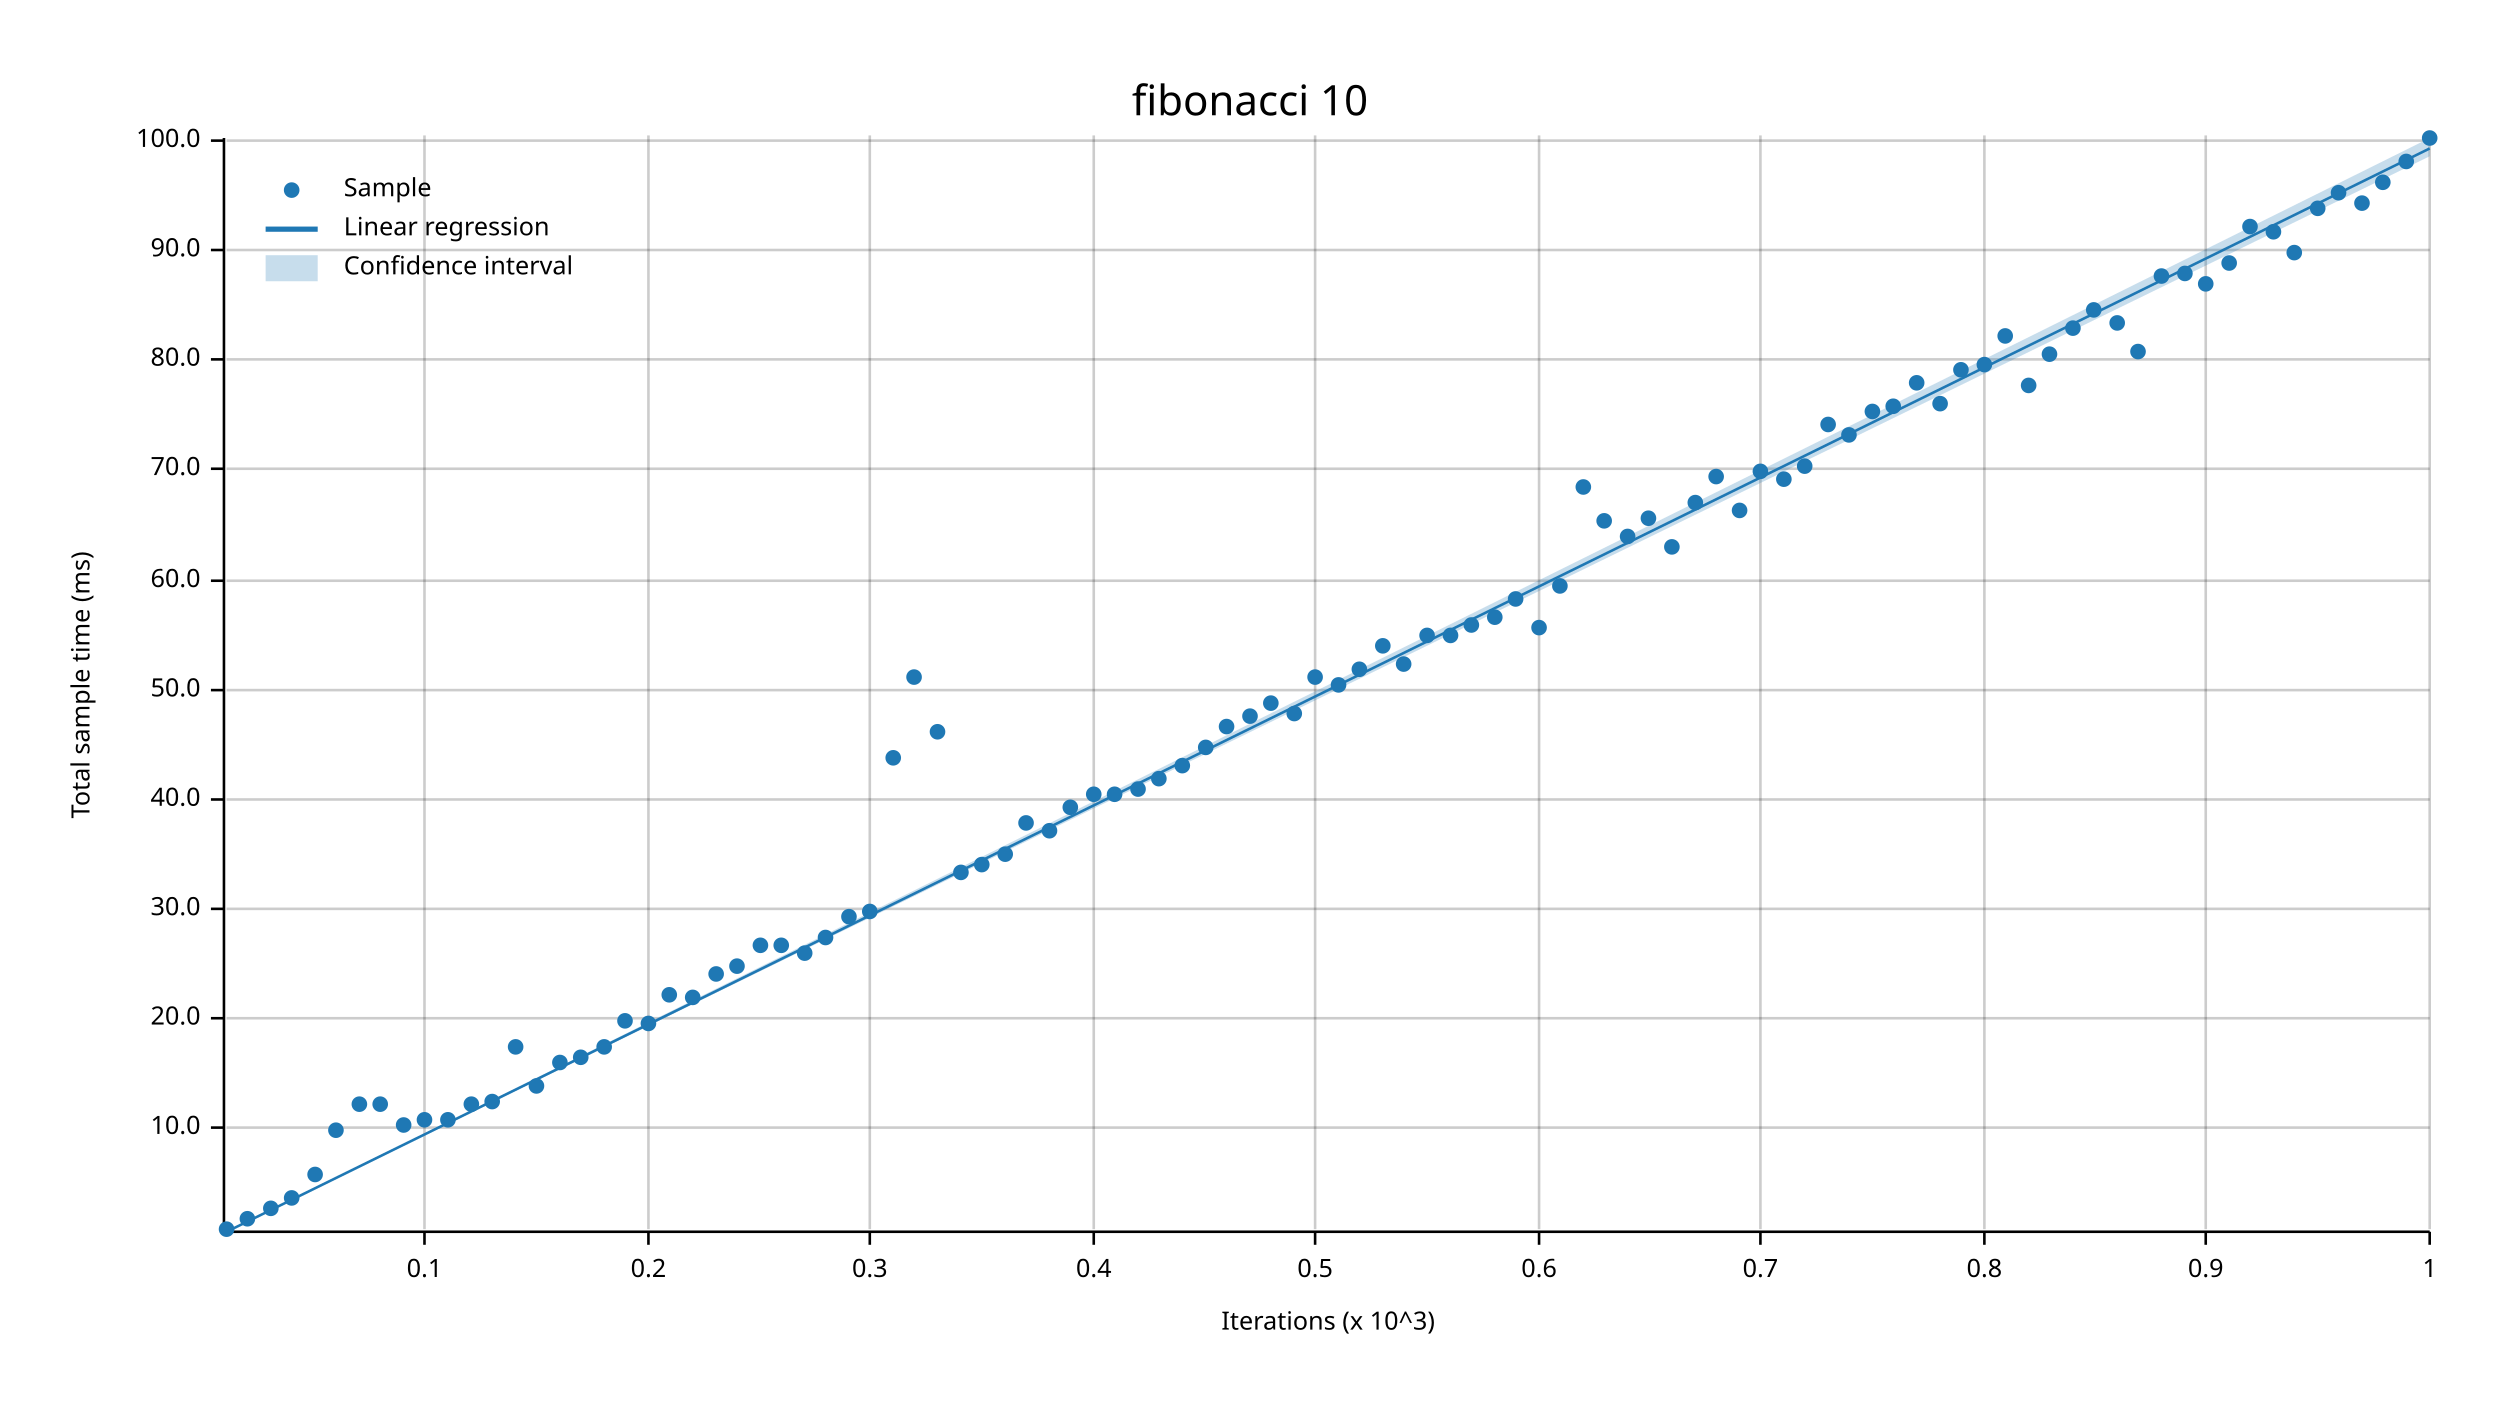
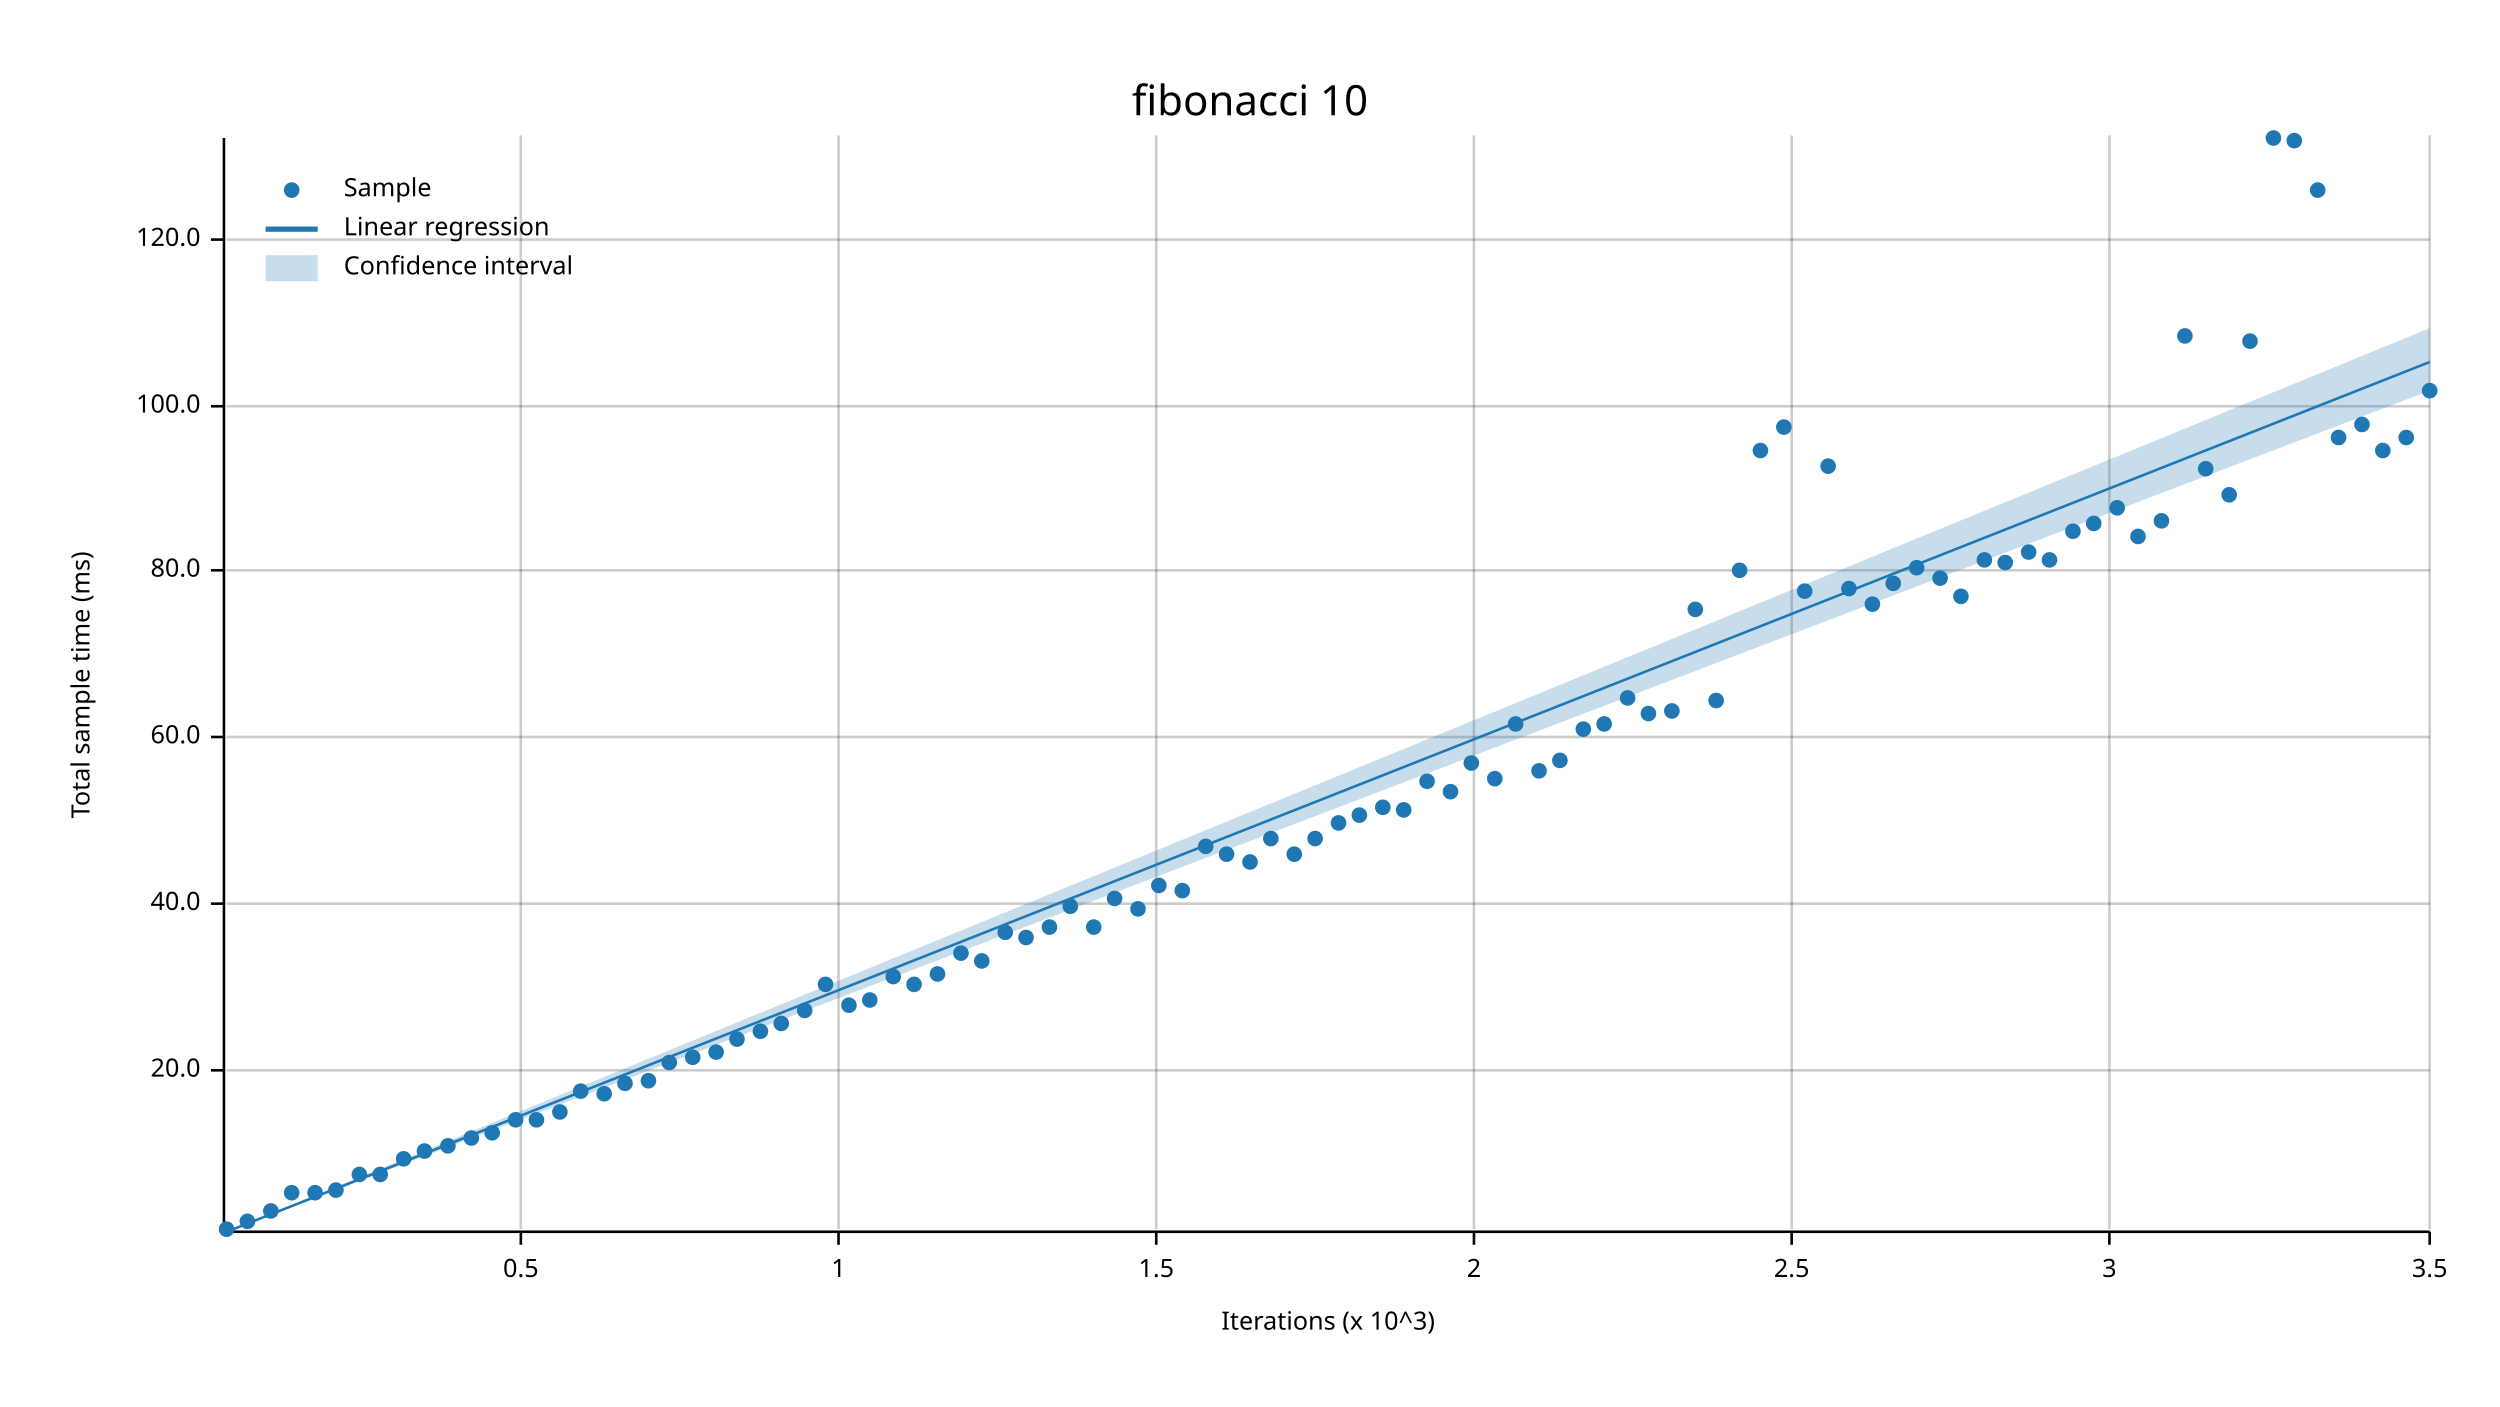
<svg xmlns="http://www.w3.org/2000/svg" width="960" height="540">
  <text x="480" y="32" dy="0.76em" text-anchor="middle" font-family="sans-serif" font-size="16.129" opacity="1" fill="#000000">
fibonacci 10
</text>
  <text x="27" y="263" dy="0.76em" text-anchor="middle" font-family="sans-serif" font-size="9.677" opacity="1" fill="#000000" transform="rotate(270, 27, 263)">
Total sample time (ms)
</text>
  <text x="510" y="513" dy="-0.5ex" text-anchor="middle" font-family="sans-serif" font-size="9.677" opacity="1" fill="#000000">
Iterations (x 10^3)
</text>
-   <line opacity="0.2" stroke="#000000" stroke-width="1" x1="163" y1="472" x2="163" y2="52" />
-   <line opacity="0.2" stroke="#000000" stroke-width="1" x1="249" y1="472" x2="249" y2="52" />
-   <line opacity="0.2" stroke="#000000" stroke-width="1" x1="334" y1="472" x2="334" y2="52" />
-   <line opacity="0.2" stroke="#000000" stroke-width="1" x1="420" y1="472" x2="420" y2="52" />
-   <line opacity="0.2" stroke="#000000" stroke-width="1" x1="505" y1="472" x2="505" y2="52" />
-   <line opacity="0.2" stroke="#000000" stroke-width="1" x1="591" y1="472" x2="591" y2="52" />
-   <line opacity="0.2" stroke="#000000" stroke-width="1" x1="676" y1="472" x2="676" y2="52" />
-   <line opacity="0.2" stroke="#000000" stroke-width="1" x1="762" y1="472" x2="762" y2="52" />
-   <line opacity="0.2" stroke="#000000" stroke-width="1" x1="847" y1="472" x2="847" y2="52" />
+   <line opacity="0.2" stroke="#000000" stroke-width="1" x1="200" y1="472" x2="200" y2="52" />
+   <line opacity="0.2" stroke="#000000" stroke-width="1" x1="322" y1="472" x2="322" y2="52" />
+   <line opacity="0.2" stroke="#000000" stroke-width="1" x1="444" y1="472" x2="444" y2="52" />
+   <line opacity="0.2" stroke="#000000" stroke-width="1" x1="566" y1="472" x2="566" y2="52" />
+   <line opacity="0.2" stroke="#000000" stroke-width="1" x1="688" y1="472" x2="688" y2="52" />
+   <line opacity="0.2" stroke="#000000" stroke-width="1" x1="810" y1="472" x2="810" y2="52" />
  <line opacity="0.2" stroke="#000000" stroke-width="1" x1="933" y1="472" x2="933" y2="52" />
-   <line opacity="0.2" stroke="#000000" stroke-width="1" x1="87" y1="433" x2="933" y2="433" />
-   <line opacity="0.2" stroke="#000000" stroke-width="1" x1="87" y1="391" x2="933" y2="391" />
-   <line opacity="0.2" stroke="#000000" stroke-width="1" x1="87" y1="349" x2="933" y2="349" />
-   <line opacity="0.2" stroke="#000000" stroke-width="1" x1="87" y1="307" x2="933" y2="307" />
-   <line opacity="0.2" stroke="#000000" stroke-width="1" x1="87" y1="265" x2="933" y2="265" />
-   <line opacity="0.2" stroke="#000000" stroke-width="1" x1="87" y1="223" x2="933" y2="223" />
-   <line opacity="0.2" stroke="#000000" stroke-width="1" x1="87" y1="180" x2="933" y2="180" />
-   <line opacity="0.2" stroke="#000000" stroke-width="1" x1="87" y1="138" x2="933" y2="138" />
-   <line opacity="0.2" stroke="#000000" stroke-width="1" x1="87" y1="96" x2="933" y2="96" />
-   <line opacity="0.2" stroke="#000000" stroke-width="1" x1="87" y1="54" x2="933" y2="54" />
+   <line opacity="0.2" stroke="#000000" stroke-width="1" x1="87" y1="411" x2="933" y2="411" />
+   <line opacity="0.2" stroke="#000000" stroke-width="1" x1="87" y1="347" x2="933" y2="347" />
+   <line opacity="0.2" stroke="#000000" stroke-width="1" x1="87" y1="283" x2="933" y2="283" />
+   <line opacity="0.2" stroke="#000000" stroke-width="1" x1="87" y1="219" x2="933" y2="219" />
+   <line opacity="0.2" stroke="#000000" stroke-width="1" x1="87" y1="156" x2="933" y2="156" />
+   <line opacity="0.2" stroke="#000000" stroke-width="1" x1="87" y1="92" x2="933" y2="92" />
  <polyline fill="none" opacity="1" stroke="#000000" stroke-width="1" points="86,53 86,473 " />
-   <text x="77" y="433" dy="0.5ex" text-anchor="end" font-family="sans-serif" font-size="9.677" opacity="1" fill="#000000">
- 10.0
- </text>
-   <polyline fill="none" opacity="1" stroke="#000000" stroke-width="1" points="81,433 86,433 " />
-   <text x="77" y="391" dy="0.5ex" text-anchor="end" font-family="sans-serif" font-size="9.677" opacity="1" fill="#000000">
+   <text x="77" y="411" dy="0.5ex" text-anchor="end" font-family="sans-serif" font-size="9.677" opacity="1" fill="#000000">
20.0
</text>
-   <polyline fill="none" opacity="1" stroke="#000000" stroke-width="1" points="81,391 86,391 " />
-   <text x="77" y="349" dy="0.5ex" text-anchor="end" font-family="sans-serif" font-size="9.677" opacity="1" fill="#000000">
- 30.0
- </text>
-   <polyline fill="none" opacity="1" stroke="#000000" stroke-width="1" points="81,349 86,349 " />
-   <text x="77" y="307" dy="0.5ex" text-anchor="end" font-family="sans-serif" font-size="9.677" opacity="1" fill="#000000">
+   <polyline fill="none" opacity="1" stroke="#000000" stroke-width="1" points="81,411 86,411 " />
+   <text x="77" y="347" dy="0.5ex" text-anchor="end" font-family="sans-serif" font-size="9.677" opacity="1" fill="#000000">
40.0
</text>
-   <polyline fill="none" opacity="1" stroke="#000000" stroke-width="1" points="81,307 86,307 " />
-   <text x="77" y="265" dy="0.5ex" text-anchor="end" font-family="sans-serif" font-size="9.677" opacity="1" fill="#000000">
- 50.0
- </text>
-   <polyline fill="none" opacity="1" stroke="#000000" stroke-width="1" points="81,265 86,265 " />
-   <text x="77" y="223" dy="0.5ex" text-anchor="end" font-family="sans-serif" font-size="9.677" opacity="1" fill="#000000">
+   <polyline fill="none" opacity="1" stroke="#000000" stroke-width="1" points="81,347 86,347 " />
+   <text x="77" y="283" dy="0.5ex" text-anchor="end" font-family="sans-serif" font-size="9.677" opacity="1" fill="#000000">
60.0
</text>
-   <polyline fill="none" opacity="1" stroke="#000000" stroke-width="1" points="81,223 86,223 " />
-   <text x="77" y="180" dy="0.5ex" text-anchor="end" font-family="sans-serif" font-size="9.677" opacity="1" fill="#000000">
- 70.0
- </text>
-   <polyline fill="none" opacity="1" stroke="#000000" stroke-width="1" points="81,180 86,180 " />
-   <text x="77" y="138" dy="0.5ex" text-anchor="end" font-family="sans-serif" font-size="9.677" opacity="1" fill="#000000">
+   <polyline fill="none" opacity="1" stroke="#000000" stroke-width="1" points="81,283 86,283 " />
+   <text x="77" y="219" dy="0.5ex" text-anchor="end" font-family="sans-serif" font-size="9.677" opacity="1" fill="#000000">
80.0
</text>
-   <polyline fill="none" opacity="1" stroke="#000000" stroke-width="1" points="81,138 86,138 " />
-   <text x="77" y="96" dy="0.5ex" text-anchor="end" font-family="sans-serif" font-size="9.677" opacity="1" fill="#000000">
- 90.0
- </text>
-   <polyline fill="none" opacity="1" stroke="#000000" stroke-width="1" points="81,96 86,96 " />
-   <text x="77" y="54" dy="0.5ex" text-anchor="end" font-family="sans-serif" font-size="9.677" opacity="1" fill="#000000">
+   <polyline fill="none" opacity="1" stroke="#000000" stroke-width="1" points="81,219 86,219 " />
+   <text x="77" y="156" dy="0.5ex" text-anchor="end" font-family="sans-serif" font-size="9.677" opacity="1" fill="#000000">
100.0
</text>
-   <polyline fill="none" opacity="1" stroke="#000000" stroke-width="1" points="81,54 86,54 " />
+   <polyline fill="none" opacity="1" stroke="#000000" stroke-width="1" points="81,156 86,156 " />
+   <text x="77" y="92" dy="0.5ex" text-anchor="end" font-family="sans-serif" font-size="9.677" opacity="1" fill="#000000">
+ 120.0
+ </text>
+   <polyline fill="none" opacity="1" stroke="#000000" stroke-width="1" points="81,92 86,92 " />
  <polyline fill="none" opacity="1" stroke="#000000" stroke-width="1" points="87,473 933,473 " />
-   <text x="163" y="483" dy="0.76em" text-anchor="middle" font-family="sans-serif" font-size="9.677" opacity="1" fill="#000000">
- 0.1
- </text>
-   <polyline fill="none" opacity="1" stroke="#000000" stroke-width="1" points="163,473 163,478 " />
-   <text x="249" y="483" dy="0.76em" text-anchor="middle" font-family="sans-serif" font-size="9.677" opacity="1" fill="#000000">
- 0.2
- </text>
-   <polyline fill="none" opacity="1" stroke="#000000" stroke-width="1" points="249,473 249,478 " />
-   <text x="334" y="483" dy="0.76em" text-anchor="middle" font-family="sans-serif" font-size="9.677" opacity="1" fill="#000000">
- 0.3
- </text>
-   <polyline fill="none" opacity="1" stroke="#000000" stroke-width="1" points="334,473 334,478 " />
-   <text x="420" y="483" dy="0.76em" text-anchor="middle" font-family="sans-serif" font-size="9.677" opacity="1" fill="#000000">
- 0.4
- </text>
-   <polyline fill="none" opacity="1" stroke="#000000" stroke-width="1" points="420,473 420,478 " />
-   <text x="505" y="483" dy="0.76em" text-anchor="middle" font-family="sans-serif" font-size="9.677" opacity="1" fill="#000000">
+   <text x="200" y="483" dy="0.76em" text-anchor="middle" font-family="sans-serif" font-size="9.677" opacity="1" fill="#000000">
0.5
</text>
-   <polyline fill="none" opacity="1" stroke="#000000" stroke-width="1" points="505,473 505,478 " />
-   <text x="591" y="483" dy="0.76em" text-anchor="middle" font-family="sans-serif" font-size="9.677" opacity="1" fill="#000000">
- 0.6
+   <polyline fill="none" opacity="1" stroke="#000000" stroke-width="1" points="200,473 200,478 " />
+   <text x="322" y="483" dy="0.76em" text-anchor="middle" font-family="sans-serif" font-size="9.677" opacity="1" fill="#000000">
+ 1
</text>
-   <polyline fill="none" opacity="1" stroke="#000000" stroke-width="1" points="591,473 591,478 " />
-   <text x="676" y="483" dy="0.76em" text-anchor="middle" font-family="sans-serif" font-size="9.677" opacity="1" fill="#000000">
- 0.7
+   <polyline fill="none" opacity="1" stroke="#000000" stroke-width="1" points="322,473 322,478 " />
+   <text x="444" y="483" dy="0.76em" text-anchor="middle" font-family="sans-serif" font-size="9.677" opacity="1" fill="#000000">
+ 1.5
</text>
-   <polyline fill="none" opacity="1" stroke="#000000" stroke-width="1" points="676,473 676,478 " />
-   <text x="762" y="483" dy="0.76em" text-anchor="middle" font-family="sans-serif" font-size="9.677" opacity="1" fill="#000000">
- 0.8
+   <polyline fill="none" opacity="1" stroke="#000000" stroke-width="1" points="444,473 444,478 " />
+   <text x="566" y="483" dy="0.76em" text-anchor="middle" font-family="sans-serif" font-size="9.677" opacity="1" fill="#000000">
+ 2
</text>
-   <polyline fill="none" opacity="1" stroke="#000000" stroke-width="1" points="762,473 762,478 " />
-   <text x="847" y="483" dy="0.76em" text-anchor="middle" font-family="sans-serif" font-size="9.677" opacity="1" fill="#000000">
- 0.9
+   <polyline fill="none" opacity="1" stroke="#000000" stroke-width="1" points="566,473 566,478 " />
+   <text x="688" y="483" dy="0.76em" text-anchor="middle" font-family="sans-serif" font-size="9.677" opacity="1" fill="#000000">
+ 2.5
</text>
-   <polyline fill="none" opacity="1" stroke="#000000" stroke-width="1" points="847,473 847,478 " />
+   <polyline fill="none" opacity="1" stroke="#000000" stroke-width="1" points="688,473 688,478 " />
+   <text x="810" y="483" dy="0.76em" text-anchor="middle" font-family="sans-serif" font-size="9.677" opacity="1" fill="#000000">
+ 3
+ </text>
+   <polyline fill="none" opacity="1" stroke="#000000" stroke-width="1" points="810,473 810,478 " />
  <text x="933" y="483" dy="0.76em" text-anchor="middle" font-family="sans-serif" font-size="9.677" opacity="1" fill="#000000">
- 1
+ 3.5
</text>
  <polyline fill="none" opacity="1" stroke="#000000" stroke-width="1" points="933,473 933,478 " />
  <circle cx="87" cy="472" r="3" opacity="1" fill="#1F78B4" stroke="none" />
-   <circle cx="95" cy="468" r="3" opacity="1" fill="#1F78B4" stroke="none" />
-   <circle cx="104" cy="464" r="3" opacity="1" fill="#1F78B4" stroke="none" />
-   <circle cx="112" cy="460" r="3" opacity="1" fill="#1F78B4" stroke="none" />
-   <circle cx="121" cy="451" r="3" opacity="1" fill="#1F78B4" stroke="none" />
-   <circle cx="129" cy="434" r="3" opacity="1" fill="#1F78B4" stroke="none" />
-   <circle cx="138" cy="424" r="3" opacity="1" fill="#1F78B4" stroke="none" />
-   <circle cx="146" cy="424" r="3" opacity="1" fill="#1F78B4" stroke="none" />
-   <circle cx="155" cy="432" r="3" opacity="1" fill="#1F78B4" stroke="none" />
-   <circle cx="163" cy="430" r="3" opacity="1" fill="#1F78B4" stroke="none" />
-   <circle cx="172" cy="430" r="3" opacity="1" fill="#1F78B4" stroke="none" />
-   <circle cx="181" cy="424" r="3" opacity="1" fill="#1F78B4" stroke="none" />
-   <circle cx="189" cy="423" r="3" opacity="1" fill="#1F78B4" stroke="none" />
-   <circle cx="198" cy="402" r="3" opacity="1" fill="#1F78B4" stroke="none" />
-   <circle cx="206" cy="417" r="3" opacity="1" fill="#1F78B4" stroke="none" />
-   <circle cx="215" cy="408" r="3" opacity="1" fill="#1F78B4" stroke="none" />
-   <circle cx="223" cy="406" r="3" opacity="1" fill="#1F78B4" stroke="none" />
-   <circle cx="232" cy="402" r="3" opacity="1" fill="#1F78B4" stroke="none" />
-   <circle cx="240" cy="392" r="3" opacity="1" fill="#1F78B4" stroke="none" />
-   <circle cx="249" cy="393" r="3" opacity="1" fill="#1F78B4" stroke="none" />
-   <circle cx="257" cy="382" r="3" opacity="1" fill="#1F78B4" stroke="none" />
-   <circle cx="266" cy="383" r="3" opacity="1" fill="#1F78B4" stroke="none" />
-   <circle cx="275" cy="374" r="3" opacity="1" fill="#1F78B4" stroke="none" />
-   <circle cx="283" cy="371" r="3" opacity="1" fill="#1F78B4" stroke="none" />
-   <circle cx="292" cy="363" r="3" opacity="1" fill="#1F78B4" stroke="none" />
-   <circle cx="300" cy="363" r="3" opacity="1" fill="#1F78B4" stroke="none" />
-   <circle cx="309" cy="366" r="3" opacity="1" fill="#1F78B4" stroke="none" />
-   <circle cx="317" cy="360" r="3" opacity="1" fill="#1F78B4" stroke="none" />
-   <circle cx="326" cy="352" r="3" opacity="1" fill="#1F78B4" stroke="none" />
-   <circle cx="334" cy="350" r="3" opacity="1" fill="#1F78B4" stroke="none" />
-   <circle cx="343" cy="291" r="3" opacity="1" fill="#1F78B4" stroke="none" />
-   <circle cx="351" cy="260" r="3" opacity="1" fill="#1F78B4" stroke="none" />
-   <circle cx="360" cy="281" r="3" opacity="1" fill="#1F78B4" stroke="none" />
-   <circle cx="369" cy="335" r="3" opacity="1" fill="#1F78B4" stroke="none" />
-   <circle cx="377" cy="332" r="3" opacity="1" fill="#1F78B4" stroke="none" />
-   <circle cx="386" cy="328" r="3" opacity="1" fill="#1F78B4" stroke="none" />
-   <circle cx="394" cy="316" r="3" opacity="1" fill="#1F78B4" stroke="none" />
-   <circle cx="403" cy="319" r="3" opacity="1" fill="#1F78B4" stroke="none" />
-   <circle cx="411" cy="310" r="3" opacity="1" fill="#1F78B4" stroke="none" />
-   <circle cx="420" cy="305" r="3" opacity="1" fill="#1F78B4" stroke="none" />
-   <circle cx="428" cy="305" r="3" opacity="1" fill="#1F78B4" stroke="none" />
-   <circle cx="437" cy="303" r="3" opacity="1" fill="#1F78B4" stroke="none" />
-   <circle cx="445" cy="299" r="3" opacity="1" fill="#1F78B4" stroke="none" />
-   <circle cx="454" cy="294" r="3" opacity="1" fill="#1F78B4" stroke="none" />
-   <circle cx="463" cy="287" r="3" opacity="1" fill="#1F78B4" stroke="none" />
-   <circle cx="471" cy="279" r="3" opacity="1" fill="#1F78B4" stroke="none" />
-   <circle cx="480" cy="275" r="3" opacity="1" fill="#1F78B4" stroke="none" />
-   <circle cx="488" cy="270" r="3" opacity="1" fill="#1F78B4" stroke="none" />
-   <circle cx="497" cy="274" r="3" opacity="1" fill="#1F78B4" stroke="none" />
-   <circle cx="505" cy="260" r="3" opacity="1" fill="#1F78B4" stroke="none" />
-   <circle cx="514" cy="263" r="3" opacity="1" fill="#1F78B4" stroke="none" />
-   <circle cx="522" cy="257" r="3" opacity="1" fill="#1F78B4" stroke="none" />
-   <circle cx="531" cy="248" r="3" opacity="1" fill="#1F78B4" stroke="none" />
-   <circle cx="539" cy="255" r="3" opacity="1" fill="#1F78B4" stroke="none" />
-   <circle cx="548" cy="244" r="3" opacity="1" fill="#1F78B4" stroke="none" />
-   <circle cx="557" cy="244" r="3" opacity="1" fill="#1F78B4" stroke="none" />
-   <circle cx="565" cy="240" r="3" opacity="1" fill="#1F78B4" stroke="none" />
-   <circle cx="574" cy="237" r="3" opacity="1" fill="#1F78B4" stroke="none" />
-   <circle cx="582" cy="230" r="3" opacity="1" fill="#1F78B4" stroke="none" />
-   <circle cx="591" cy="241" r="3" opacity="1" fill="#1F78B4" stroke="none" />
-   <circle cx="599" cy="225" r="3" opacity="1" fill="#1F78B4" stroke="none" />
-   <circle cx="608" cy="187" r="3" opacity="1" fill="#1F78B4" stroke="none" />
-   <circle cx="616" cy="200" r="3" opacity="1" fill="#1F78B4" stroke="none" />
-   <circle cx="625" cy="206" r="3" opacity="1" fill="#1F78B4" stroke="none" />
-   <circle cx="633" cy="199" r="3" opacity="1" fill="#1F78B4" stroke="none" />
-   <circle cx="642" cy="210" r="3" opacity="1" fill="#1F78B4" stroke="none" />
-   <circle cx="651" cy="193" r="3" opacity="1" fill="#1F78B4" stroke="none" />
-   <circle cx="659" cy="183" r="3" opacity="1" fill="#1F78B4" stroke="none" />
-   <circle cx="668" cy="196" r="3" opacity="1" fill="#1F78B4" stroke="none" />
-   <circle cx="676" cy="181" r="3" opacity="1" fill="#1F78B4" stroke="none" />
-   <circle cx="685" cy="184" r="3" opacity="1" fill="#1F78B4" stroke="none" />
-   <circle cx="693" cy="179" r="3" opacity="1" fill="#1F78B4" stroke="none" />
-   <circle cx="702" cy="163" r="3" opacity="1" fill="#1F78B4" stroke="none" />
-   <circle cx="710" cy="167" r="3" opacity="1" fill="#1F78B4" stroke="none" />
-   <circle cx="719" cy="158" r="3" opacity="1" fill="#1F78B4" stroke="none" />
-   <circle cx="727" cy="156" r="3" opacity="1" fill="#1F78B4" stroke="none" />
-   <circle cx="736" cy="147" r="3" opacity="1" fill="#1F78B4" stroke="none" />
-   <circle cx="745" cy="155" r="3" opacity="1" fill="#1F78B4" stroke="none" />
-   <circle cx="753" cy="142" r="3" opacity="1" fill="#1F78B4" stroke="none" />
-   <circle cx="762" cy="140" r="3" opacity="1" fill="#1F78B4" stroke="none" />
-   <circle cx="770" cy="129" r="3" opacity="1" fill="#1F78B4" stroke="none" />
-   <circle cx="779" cy="148" r="3" opacity="1" fill="#1F78B4" stroke="none" />
-   <circle cx="787" cy="136" r="3" opacity="1" fill="#1F78B4" stroke="none" />
-   <circle cx="796" cy="126" r="3" opacity="1" fill="#1F78B4" stroke="none" />
-   <circle cx="804" cy="119" r="3" opacity="1" fill="#1F78B4" stroke="none" />
-   <circle cx="813" cy="124" r="3" opacity="1" fill="#1F78B4" stroke="none" />
-   <circle cx="821" cy="135" r="3" opacity="1" fill="#1F78B4" stroke="none" />
-   <circle cx="830" cy="106" r="3" opacity="1" fill="#1F78B4" stroke="none" />
-   <circle cx="839" cy="105" r="3" opacity="1" fill="#1F78B4" stroke="none" />
-   <circle cx="847" cy="109" r="3" opacity="1" fill="#1F78B4" stroke="none" />
-   <circle cx="856" cy="101" r="3" opacity="1" fill="#1F78B4" stroke="none" />
-   <circle cx="864" cy="87" r="3" opacity="1" fill="#1F78B4" stroke="none" />
-   <circle cx="873" cy="89" r="3" opacity="1" fill="#1F78B4" stroke="none" />
-   <circle cx="881" cy="97" r="3" opacity="1" fill="#1F78B4" stroke="none" />
-   <circle cx="890" cy="80" r="3" opacity="1" fill="#1F78B4" stroke="none" />
-   <circle cx="898" cy="74" r="3" opacity="1" fill="#1F78B4" stroke="none" />
-   <circle cx="907" cy="78" r="3" opacity="1" fill="#1F78B4" stroke="none" />
-   <circle cx="915" cy="70" r="3" opacity="1" fill="#1F78B4" stroke="none" />
-   <circle cx="924" cy="62" r="3" opacity="1" fill="#1F78B4" stroke="none" />
-   <circle cx="933" cy="53" r="3" opacity="1" fill="#1F78B4" stroke="none" />
-   <polyline fill="none" opacity="1" stroke="#1F78B4" stroke-width="1" points="87,473 933,57 " />
-   <polygon opacity="0.25" fill="#1F78B4" points="87,473 933,60 933,53 " />
+   <circle cx="95" cy="469" r="3" opacity="1" fill="#1F78B4" stroke="none" />
+   <circle cx="104" cy="465" r="3" opacity="1" fill="#1F78B4" stroke="none" />
+   <circle cx="112" cy="458" r="3" opacity="1" fill="#1F78B4" stroke="none" />
+   <circle cx="121" cy="458" r="3" opacity="1" fill="#1F78B4" stroke="none" />
+   <circle cx="129" cy="457" r="3" opacity="1" fill="#1F78B4" stroke="none" />
+   <circle cx="138" cy="451" r="3" opacity="1" fill="#1F78B4" stroke="none" />
+   <circle cx="146" cy="451" r="3" opacity="1" fill="#1F78B4" stroke="none" />
+   <circle cx="155" cy="445" r="3" opacity="1" fill="#1F78B4" stroke="none" />
+   <circle cx="163" cy="442" r="3" opacity="1" fill="#1F78B4" stroke="none" />
+   <circle cx="172" cy="440" r="3" opacity="1" fill="#1F78B4" stroke="none" />
+   <circle cx="181" cy="437" r="3" opacity="1" fill="#1F78B4" stroke="none" />
+   <circle cx="189" cy="435" r="3" opacity="1" fill="#1F78B4" stroke="none" />
+   <circle cx="198" cy="430" r="3" opacity="1" fill="#1F78B4" stroke="none" />
+   <circle cx="206" cy="430" r="3" opacity="1" fill="#1F78B4" stroke="none" />
+   <circle cx="215" cy="427" r="3" opacity="1" fill="#1F78B4" stroke="none" />
+   <circle cx="223" cy="419" r="3" opacity="1" fill="#1F78B4" stroke="none" />
+   <circle cx="232" cy="420" r="3" opacity="1" fill="#1F78B4" stroke="none" />
+   <circle cx="240" cy="416" r="3" opacity="1" fill="#1F78B4" stroke="none" />
+   <circle cx="249" cy="415" r="3" opacity="1" fill="#1F78B4" stroke="none" />
+   <circle cx="257" cy="408" r="3" opacity="1" fill="#1F78B4" stroke="none" />
+   <circle cx="266" cy="406" r="3" opacity="1" fill="#1F78B4" stroke="none" />
+   <circle cx="275" cy="404" r="3" opacity="1" fill="#1F78B4" stroke="none" />
+   <circle cx="283" cy="399" r="3" opacity="1" fill="#1F78B4" stroke="none" />
+   <circle cx="292" cy="396" r="3" opacity="1" fill="#1F78B4" stroke="none" />
+   <circle cx="300" cy="393" r="3" opacity="1" fill="#1F78B4" stroke="none" />
+   <circle cx="309" cy="388" r="3" opacity="1" fill="#1F78B4" stroke="none" />
+   <circle cx="317" cy="378" r="3" opacity="1" fill="#1F78B4" stroke="none" />
+   <circle cx="326" cy="386" r="3" opacity="1" fill="#1F78B4" stroke="none" />
+   <circle cx="334" cy="384" r="3" opacity="1" fill="#1F78B4" stroke="none" />
+   <circle cx="343" cy="375" r="3" opacity="1" fill="#1F78B4" stroke="none" />
+   <circle cx="351" cy="378" r="3" opacity="1" fill="#1F78B4" stroke="none" />
+   <circle cx="360" cy="374" r="3" opacity="1" fill="#1F78B4" stroke="none" />
+   <circle cx="369" cy="366" r="3" opacity="1" fill="#1F78B4" stroke="none" />
+   <circle cx="377" cy="369" r="3" opacity="1" fill="#1F78B4" stroke="none" />
+   <circle cx="386" cy="358" r="3" opacity="1" fill="#1F78B4" stroke="none" />
+   <circle cx="394" cy="360" r="3" opacity="1" fill="#1F78B4" stroke="none" />
+   <circle cx="403" cy="356" r="3" opacity="1" fill="#1F78B4" stroke="none" />
+   <circle cx="411" cy="348" r="3" opacity="1" fill="#1F78B4" stroke="none" />
+   <circle cx="420" cy="356" r="3" opacity="1" fill="#1F78B4" stroke="none" />
+   <circle cx="428" cy="345" r="3" opacity="1" fill="#1F78B4" stroke="none" />
+   <circle cx="437" cy="349" r="3" opacity="1" fill="#1F78B4" stroke="none" />
+   <circle cx="445" cy="340" r="3" opacity="1" fill="#1F78B4" stroke="none" />
+   <circle cx="454" cy="342" r="3" opacity="1" fill="#1F78B4" stroke="none" />
+   <circle cx="463" cy="325" r="3" opacity="1" fill="#1F78B4" stroke="none" />
+   <circle cx="471" cy="328" r="3" opacity="1" fill="#1F78B4" stroke="none" />
+   <circle cx="480" cy="331" r="3" opacity="1" fill="#1F78B4" stroke="none" />
+   <circle cx="488" cy="322" r="3" opacity="1" fill="#1F78B4" stroke="none" />
+   <circle cx="497" cy="328" r="3" opacity="1" fill="#1F78B4" stroke="none" />
+   <circle cx="505" cy="322" r="3" opacity="1" fill="#1F78B4" stroke="none" />
+   <circle cx="514" cy="316" r="3" opacity="1" fill="#1F78B4" stroke="none" />
+   <circle cx="522" cy="313" r="3" opacity="1" fill="#1F78B4" stroke="none" />
+   <circle cx="531" cy="310" r="3" opacity="1" fill="#1F78B4" stroke="none" />
+   <circle cx="539" cy="311" r="3" opacity="1" fill="#1F78B4" stroke="none" />
+   <circle cx="548" cy="300" r="3" opacity="1" fill="#1F78B4" stroke="none" />
+   <circle cx="557" cy="304" r="3" opacity="1" fill="#1F78B4" stroke="none" />
+   <circle cx="565" cy="293" r="3" opacity="1" fill="#1F78B4" stroke="none" />
+   <circle cx="574" cy="299" r="3" opacity="1" fill="#1F78B4" stroke="none" />
+   <circle cx="582" cy="278" r="3" opacity="1" fill="#1F78B4" stroke="none" />
+   <circle cx="591" cy="296" r="3" opacity="1" fill="#1F78B4" stroke="none" />
+   <circle cx="599" cy="292" r="3" opacity="1" fill="#1F78B4" stroke="none" />
+   <circle cx="608" cy="280" r="3" opacity="1" fill="#1F78B4" stroke="none" />
+   <circle cx="616" cy="278" r="3" opacity="1" fill="#1F78B4" stroke="none" />
+   <circle cx="625" cy="268" r="3" opacity="1" fill="#1F78B4" stroke="none" />
+   <circle cx="633" cy="274" r="3" opacity="1" fill="#1F78B4" stroke="none" />
+   <circle cx="642" cy="273" r="3" opacity="1" fill="#1F78B4" stroke="none" />
+   <circle cx="651" cy="234" r="3" opacity="1" fill="#1F78B4" stroke="none" />
+   <circle cx="659" cy="269" r="3" opacity="1" fill="#1F78B4" stroke="none" />
+   <circle cx="668" cy="219" r="3" opacity="1" fill="#1F78B4" stroke="none" />
+   <circle cx="676" cy="173" r="3" opacity="1" fill="#1F78B4" stroke="none" />
+   <circle cx="685" cy="164" r="3" opacity="1" fill="#1F78B4" stroke="none" />
+   <circle cx="693" cy="227" r="3" opacity="1" fill="#1F78B4" stroke="none" />
+   <circle cx="702" cy="179" r="3" opacity="1" fill="#1F78B4" stroke="none" />
+   <circle cx="710" cy="226" r="3" opacity="1" fill="#1F78B4" stroke="none" />
+   <circle cx="719" cy="232" r="3" opacity="1" fill="#1F78B4" stroke="none" />
+   <circle cx="727" cy="224" r="3" opacity="1" fill="#1F78B4" stroke="none" />
+   <circle cx="736" cy="218" r="3" opacity="1" fill="#1F78B4" stroke="none" />
+   <circle cx="745" cy="222" r="3" opacity="1" fill="#1F78B4" stroke="none" />
+   <circle cx="753" cy="229" r="3" opacity="1" fill="#1F78B4" stroke="none" />
+   <circle cx="762" cy="215" r="3" opacity="1" fill="#1F78B4" stroke="none" />
+   <circle cx="770" cy="216" r="3" opacity="1" fill="#1F78B4" stroke="none" />
+   <circle cx="779" cy="212" r="3" opacity="1" fill="#1F78B4" stroke="none" />
+   <circle cx="787" cy="215" r="3" opacity="1" fill="#1F78B4" stroke="none" />
+   <circle cx="796" cy="204" r="3" opacity="1" fill="#1F78B4" stroke="none" />
+   <circle cx="804" cy="201" r="3" opacity="1" fill="#1F78B4" stroke="none" />
+   <circle cx="813" cy="195" r="3" opacity="1" fill="#1F78B4" stroke="none" />
+   <circle cx="821" cy="206" r="3" opacity="1" fill="#1F78B4" stroke="none" />
+   <circle cx="830" cy="200" r="3" opacity="1" fill="#1F78B4" stroke="none" />
+   <circle cx="839" cy="129" r="3" opacity="1" fill="#1F78B4" stroke="none" />
+   <circle cx="847" cy="180" r="3" opacity="1" fill="#1F78B4" stroke="none" />
+   <circle cx="856" cy="190" r="3" opacity="1" fill="#1F78B4" stroke="none" />
+   <circle cx="864" cy="131" r="3" opacity="1" fill="#1F78B4" stroke="none" />
+   <circle cx="873" cy="53" r="3" opacity="1" fill="#1F78B4" stroke="none" />
+   <circle cx="881" cy="54" r="3" opacity="1" fill="#1F78B4" stroke="none" />
+   <circle cx="890" cy="73" r="3" opacity="1" fill="#1F78B4" stroke="none" />
+   <circle cx="898" cy="168" r="3" opacity="1" fill="#1F78B4" stroke="none" />
+   <circle cx="907" cy="163" r="3" opacity="1" fill="#1F78B4" stroke="none" />
+   <circle cx="915" cy="173" r="3" opacity="1" fill="#1F78B4" stroke="none" />
+   <circle cx="924" cy="168" r="3" opacity="1" fill="#1F78B4" stroke="none" />
+   <circle cx="933" cy="150" r="3" opacity="1" fill="#1F78B4" stroke="none" />
+   <polyline fill="none" opacity="1" stroke="#1F78B4" stroke-width="1" points="87,473 933,139 " />
+   <polygon opacity="0.25" fill="#1F78B4" points="87,473 933,150 933,126 " />
  <text x="132" y="68" dy="0.76em" text-anchor="start" font-family="sans-serif" font-size="9.677" opacity="1" fill="#000000">
Sample
</text>
  <text x="132" y="83" dy="0.76em" text-anchor="start" font-family="sans-serif" font-size="9.677" opacity="1" fill="#000000">
Linear regression
</text>
  <text x="132" y="98" dy="0.76em" text-anchor="start" font-family="sans-serif" font-size="9.677" opacity="1" fill="#000000">
Confidence interval
</text>
  <circle cx="112" cy="73" r="3" opacity="1" fill="#1F78B4" stroke="none" />
  <polyline fill="none" opacity="1" stroke="#1F78B4" stroke-width="2" points="102,88 122,88 " />
  <rect x="102" y="98" width="20" height="10" opacity="0.25" fill="#1F78B4" stroke="none" />
</svg>
